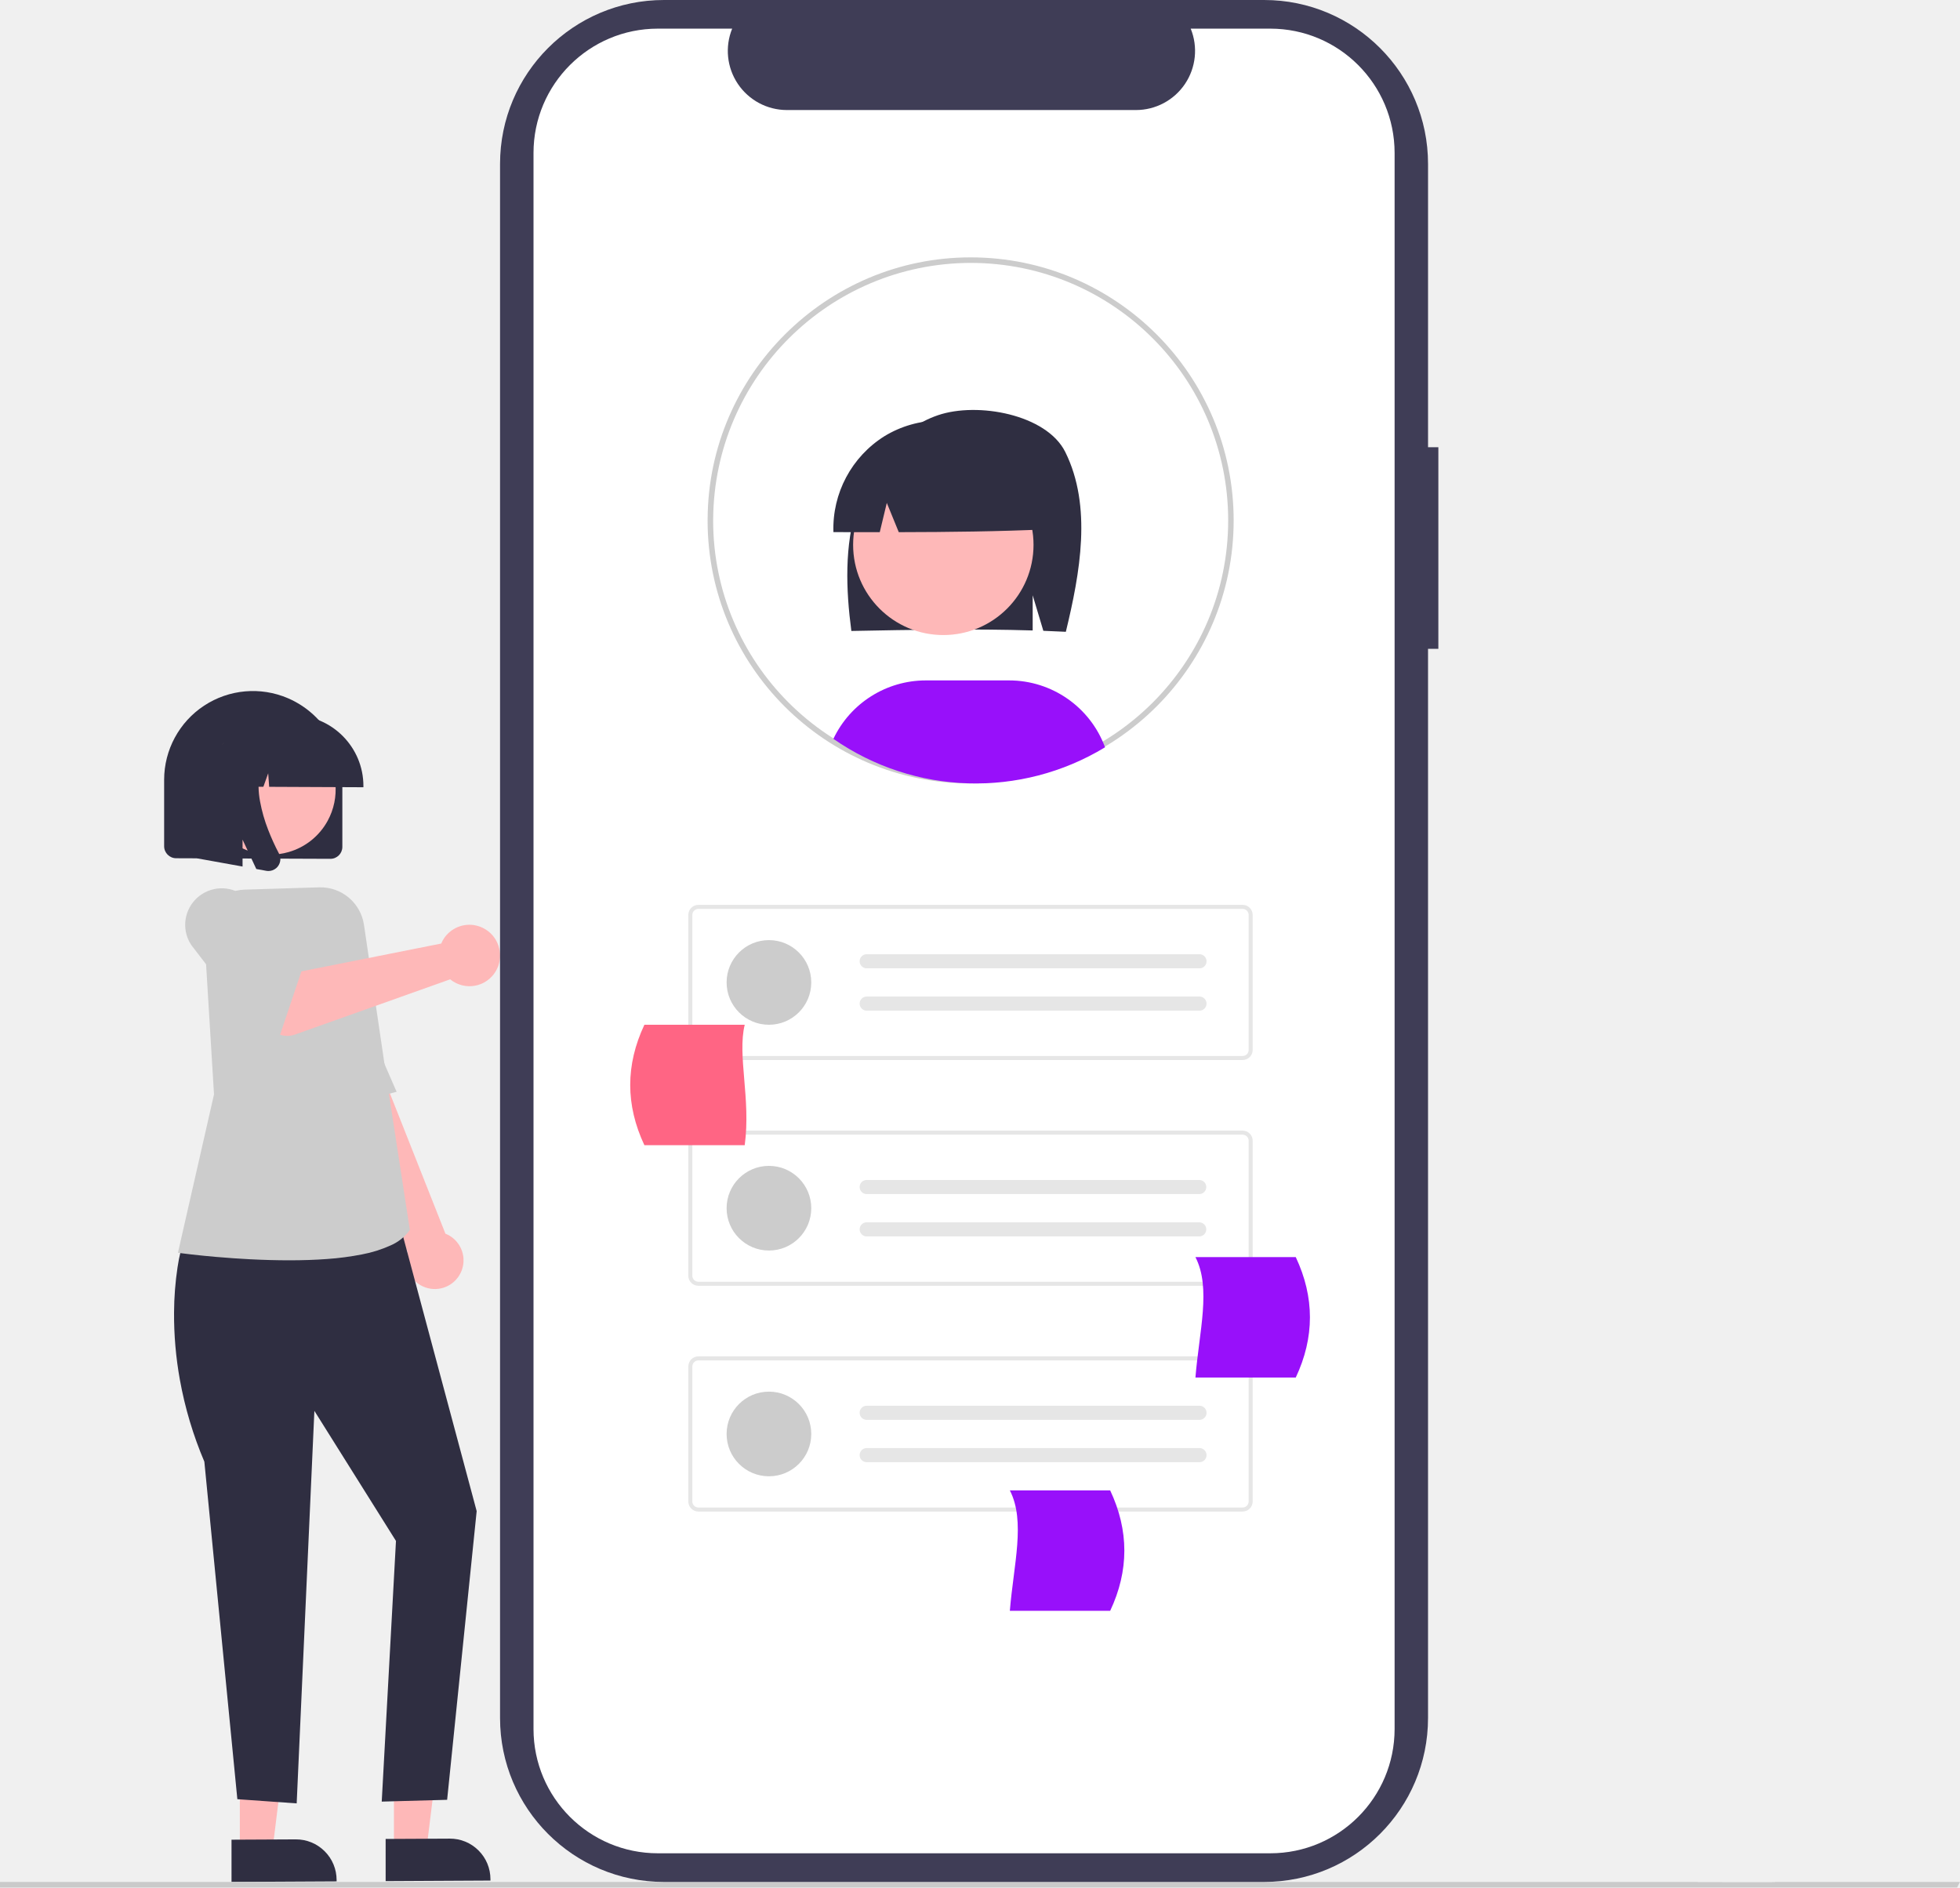
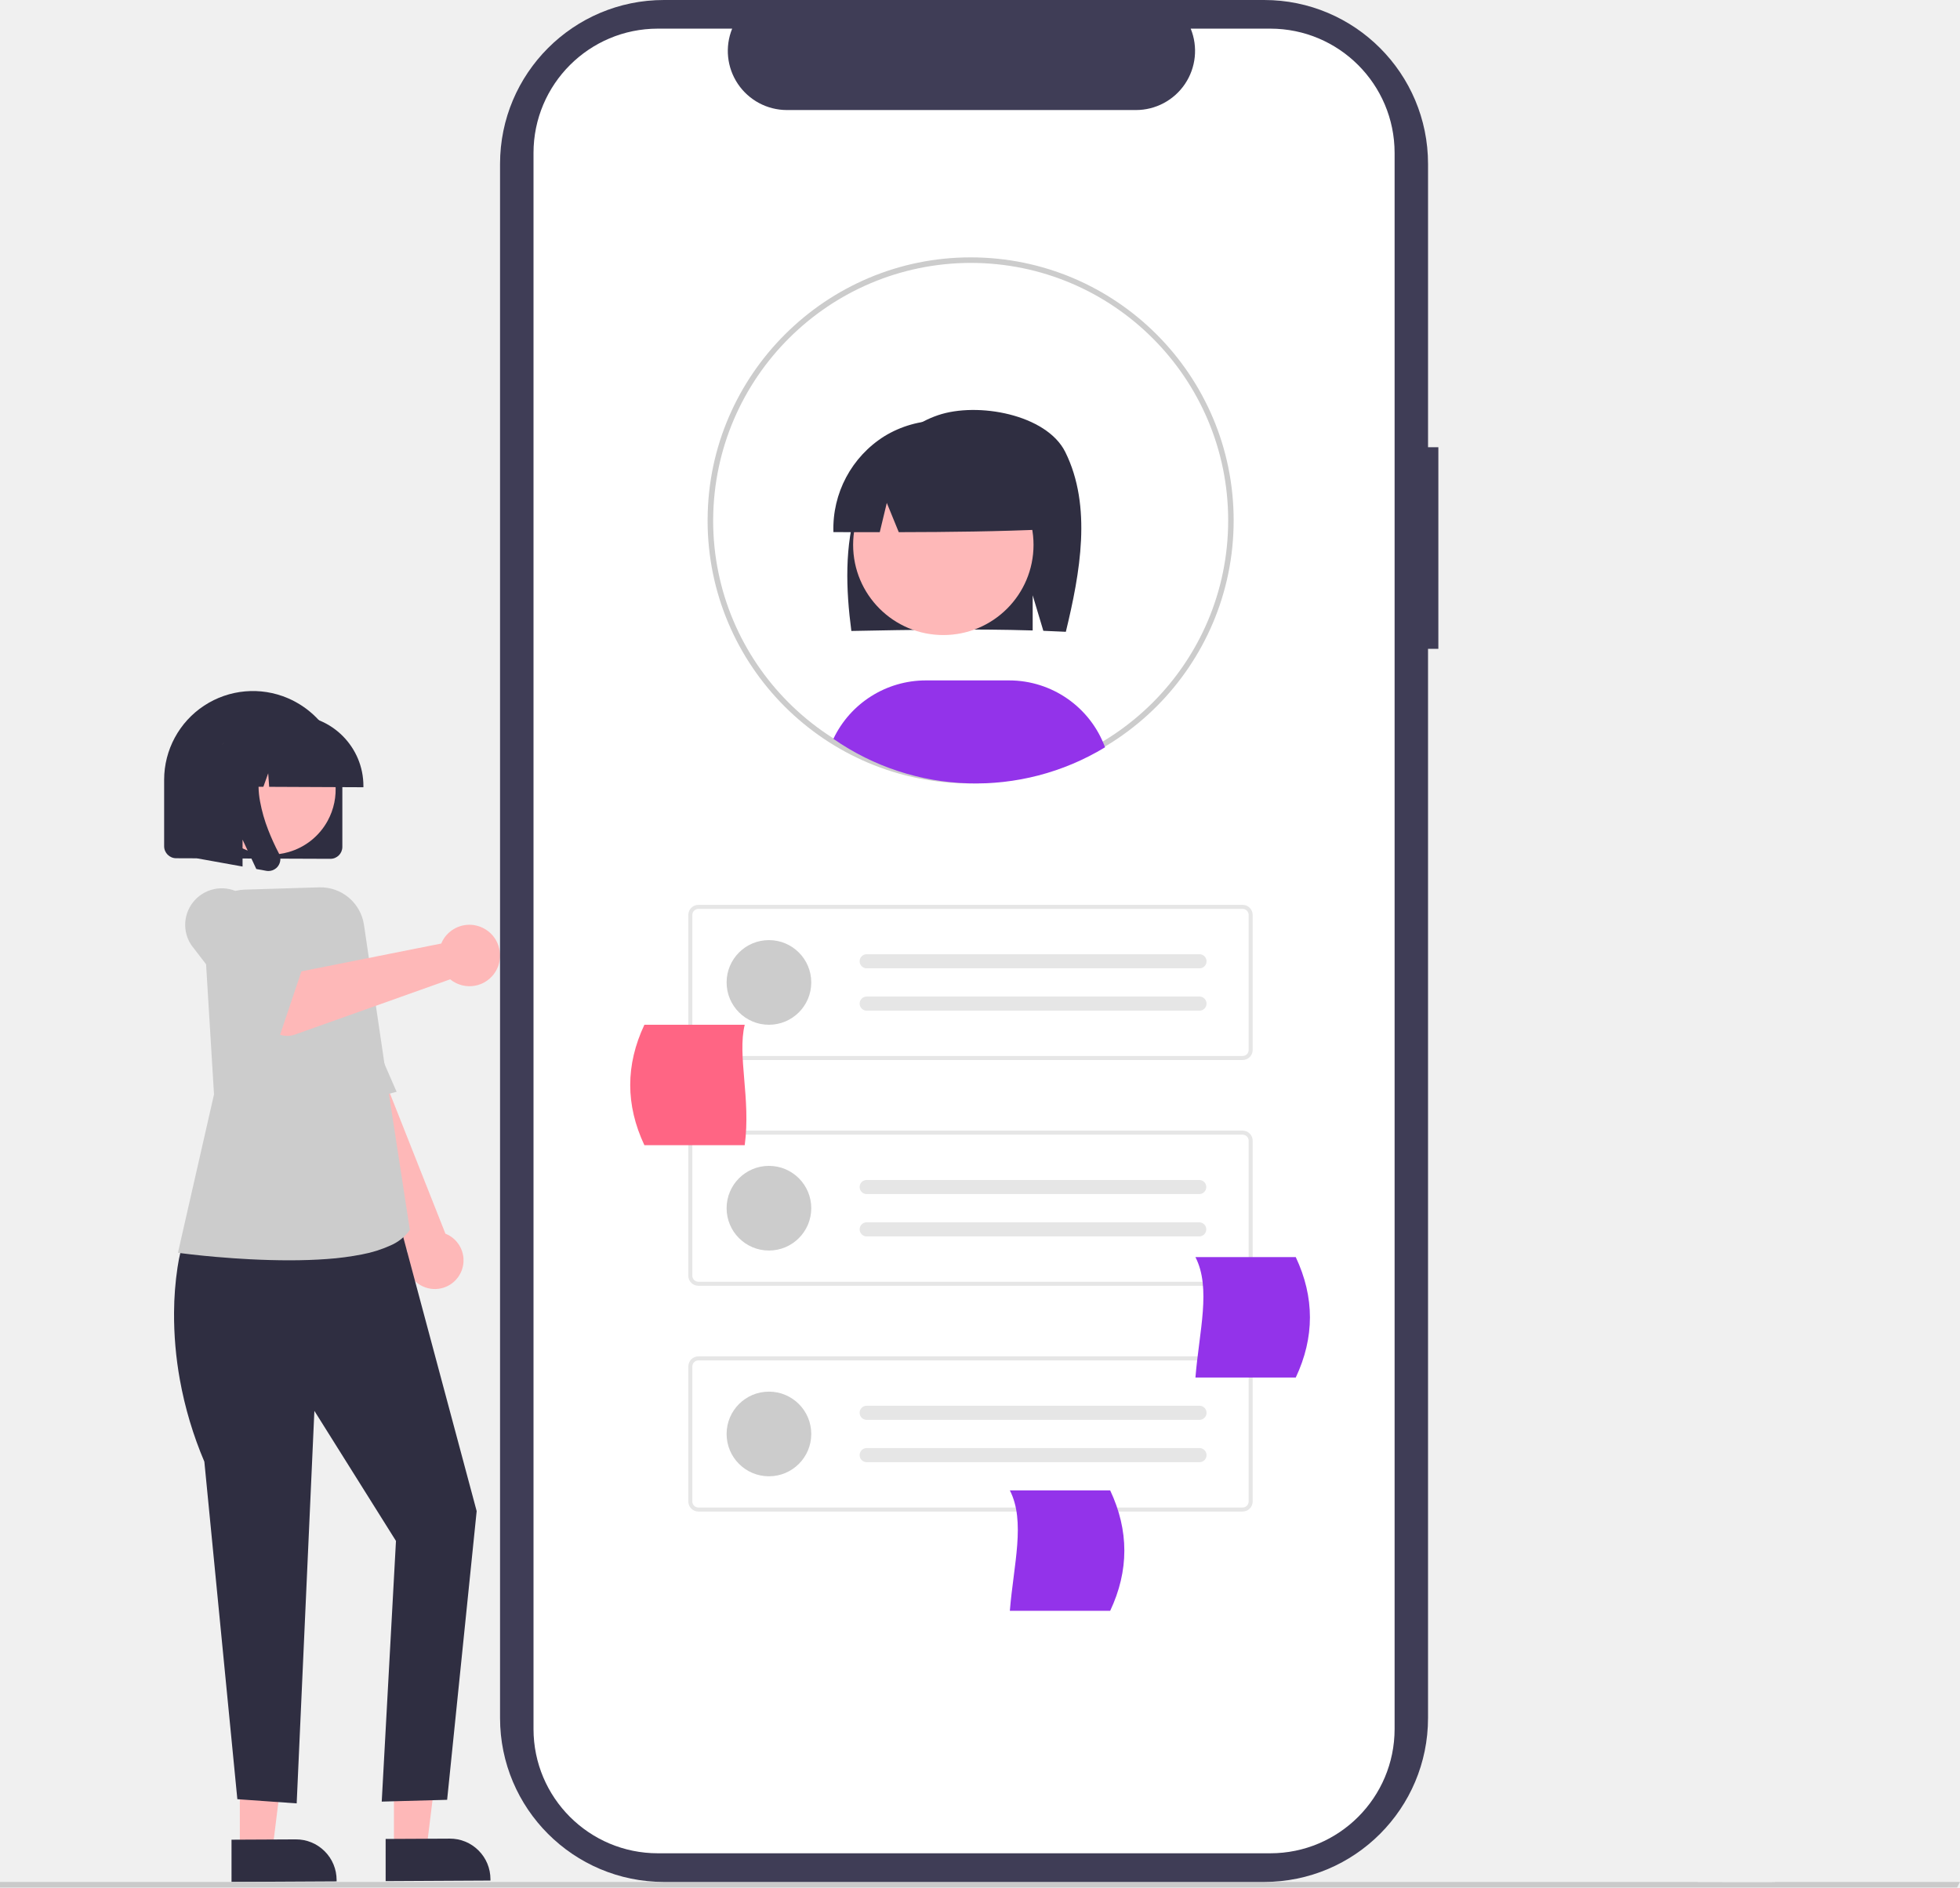
<svg xmlns="http://www.w3.org/2000/svg" width="740.245" height="712.818" viewBox="0 0 740.245 712.818" role="img" artist="Katerina Limpitsouni" source="https://undraw.co/">
  <g id="b95fdd39-fb5a-4a72-9890-fbc16aea09e3" data-name="Group 193">
    <g id="fe98ab94-e9cb-45d5-93d2-a323ca3f1bc1" data-name="Group 191">
      <path id="af195c9f-bb19-4a02-bf73-25c746785d44-564" data-name="Path 5" d="M403.382,575.156a10.819,10.819,0,0,1-19.58-8.858l-41.809-85.893,20.013-12.136,36.107,91.236q.207.08.408.169.201.089.4.184l.4.2a4.055,4.055,0,0,1,.39.223,10.832,10.832,0,0,1,3.678,14.868Z" transform="translate(-229.8775 -93.591)" fill="#feb8b8" />
      <path id="b7be7d01-601a-466d-ae41-9577dbbca8ac-565" data-name="Path 8" d="M349.974,513.524l29.7-7.613s-.97-2.192-2.546-5.824-3.778-8.7-6.255-14.446-5.225-12.174-7.91-18.525-5.3-12.625-7.494-18.063-4.7-8.7-7.207-10.521a9.909,9.909,0,0,0-7.283-1.936,14.074,14.074,0,0,0-5.635,2.145,15.338,15.338,0,0,0-2.262,1.717l-6.886,12.523Z" transform="translate(-229.8775 -93.591)" fill="#ccc" />
      <path id="b3095e15-ab7d-4e65-96a4-41698fa4f221-566" data-name="Path 1-2" d="M320.459,744.87l18.176-.071-5.861,47.494-12.315.062Z" transform="translate(-229.8775 -93.591)" fill="#feb8b8" />
      <path id="a302ec2b-66fd-4123-9cb3-cd16e4233762-567" data-name="Path 2" d="M317.319,804.304l39.687-.21v-.5a15.567,15.567,0,0,0-.3-3.034,15.177,15.177,0,0,0-2.288-5.513,15.585,15.585,0,0,0-4.292-4.271,15.186,15.186,0,0,0-5.525-2.264,15.567,15.567,0,0,0-3.036-.28h0l-24.25.119Z" transform="translate(-229.8775 -93.591)" fill="#2f2e41" />
      <path id="aeeb1cd5-fa3a-4274-bafd-7f40084de8d2-568" data-name="Path 3" d="M378.657,744.646l18.124-.071-5.842,47.429-12.281.062Z" transform="translate(-229.8775 -93.591)" fill="#feb8b8" />
      <path id="ba1e98ed-d8f2-43c1-be39-19244e87f429-569" data-name="Path 4" d="M375.526,803.996l39.583-.208v-.5a15.574,15.574,0,0,0-.3-3.029,15.168,15.168,0,0,0-2.282-5.506,15.538,15.538,0,0,0-4.282-4.267,15.129,15.129,0,0,0-5.51-2.259,15.5,15.5,0,0,0-3.028-.279h0l-24.183.118Z" transform="translate(-229.8775 -93.591)" fill="#2f2e41" />
      <path id="a155f794-21b2-443d-9e35-67d51870e068-570" data-name="Path 6" d="M379.427,550.526l30.477,113.737L398.748,773.289l-24.7.681,5.378-98.444-30.815-49.129-6.683,148.242-22.409-1.583-12.461-127.459a144.741,144.741,0,0,1-9.256-30.992,138.004,138.004,0,0,1-2.19-25.321,118.405,118.405,0,0,1,1.314-17.073,62.499,62.499,0,0,1,1.231-6.26l9.087-9.212Z" transform="translate(-229.8775 -93.591)" fill="#2f2e41" />
      <path id="fa92fe00-8265-4df9-92a2-5e4b8684f88d-571" data-name="Path 2616" d="M339.047,569.549c5.125,0,9.935-.164,14.3-.489a107.342,107.342,0,0,0,13.268-1.746,47.246,47.246,0,0,0,10.821-3.407,17.364,17.364,0,0,0,7.019-5.539l.208-.3-8.33-54.214-8.983-60.957a16.613,16.613,0,0,0-16.95-14.2l-28.134.862a15.768,15.768,0,0,0-15.278,16.243q.007.238.022.476l3.693,60.622-13.623,59.8.965.135c.388.051,1.883.249,4.225.512,3.061.344,6.187.654,9.29.922,4.39.378,8.687.676,12.769.885C329.502,569.416,334.464,569.544,339.047,569.549Z" transform="translate(-229.8775 -93.591)" fill="#ccc" />
      <path id="a02ac6ff-2f2c-46ae-a320-a92bb579f594-572" data-name="Path 9" d="M354.659,417.927h.022a4.5,4.5,0,0,0,4.492-4.5V388.346a33.522,33.522,0,0,0-2.644-13.082,34.061,34.061,0,0,0-17.9-17.99,33.54,33.54,0,0,0-46.761,30.772v25.121a4.499,4.499,0,0,0,.356,1.76,4.576,4.576,0,0,0,2.41,2.416,4.518,4.518,0,0,0,1.761.363l58.264.221Z" transform="translate(-229.8775 -93.591)" fill="#2f2e41" />
      <path id="a9c6a018-88fd-40d4-8b44-5495c2df83a6-573" data-name="Ellipse 1" d="M310.328,379.744a24.725,24.725,0,0,0,28.59,35.616,24.437,24.437,0,0,0,14.702-11.777,24.725,24.725,0,0,0-28.571-35.606,24.437,24.437,0,0,0-14.719,11.768Z" transform="translate(-229.8775 -93.591)" fill="#feb8b8" />
      <path id="a5ddc204-0839-488c-806a-2c44d9da4652-574" data-name="Path 10" d="M367.128,390.388a26.517,26.517,0,0,0-2.092-10.346,26.927,26.927,0,0,0-14.152-14.224,26.529,26.529,0,0,0-10.346-2.144l-5.02-.025h-.169a26.472,26.472,0,0,0-26.455,26.488v.5l10.62.043,3.621-10.117.724,10.137,5.485.024,1.826-5.1.366,5.111,35.587.159Z" transform="translate(-229.8775 -93.591)" fill="#2f2e41" />
      <path id="b53d3ad0-d874-44f4-8830-ebcf508c0715-575" data-name="Path 11" d="M409.885,443.154a11.652,11.652,0,0,1,4.48,2.2,11.343,11.343,0,0,1,2.6,2.917,11.838,11.838,0,0,1,1.711,7.385,11.338,11.338,0,0,1-1.046,3.761,11.529,11.529,0,0,1-16.556,4.856q-.153-.1-.3-.2-.147-.1-.294-.207-.145-.106-.286-.215t-.279-.222l-58.6,20.857a8.832,8.832,0,0,1-10.129-3.164L317.286,461.885l16.8-11.311,8.812,10.011,53.632-10.669q.088-.209.182-.415t.2-.411q.1-.2.214-.406t.233-.4a11.52,11.52,0,0,1,12.527-5.128Z" transform="translate(-229.8775 -93.591)" fill="#feb8b8" />
      <path id="ea3ff0db-56f9-49fe-a255-68dfaf7efedd-576" data-name="Path 12" d="M341.954,454.268c-1.753-2.188-4.2-5.028-6.694-7.846s-5.017-5.61-6.924-7.7-3.189-3.473-3.189-3.473a13.81,13.81,0,0,0-25.087,10.189,13.61,13.61,0,0,0,2.06,5.048s1.912,2.5,4.8,6.236,6.747,8.706,10.642,13.648,7.828,9.859,10.86,13.488,5.167,5.974,5.467,5.773l10.577-31.442C344.765,457.987,343.707,456.456,341.954,454.268Z" transform="translate(-229.8775 -93.591)" fill="#ccc" />
      <path id="a9611ebe-3bd3-473e-9d8d-437c05f39574-577" data-name="Path 13" d="M335.675,417.136a4.423,4.423,0,0,1-.186,2.428,4.523,4.523,0,0,1-.593,1.114,4.574,4.574,0,0,1-.734.79,4.487,4.487,0,0,1-2.916,1.06q-.1,0-.2-.006t-.2-.014q-.1-.008-.2-.022t-.2-.032l-3.769-.685-5.192-11.092v10.16l-17.138-3.085V374.636l28.73.138-.71.825a19.76,19.76,0,0,0-4.474,9.724,32.211,32.211,0,0,0,.207,10.957,58.099,58.099,0,0,0,3.059,10.7,85.611,85.611,0,0,0,4.086,8.97A4.515,4.515,0,0,1,335.675,417.136Z" transform="translate(-229.8775 -93.591)" fill="#2f2e41" />
    </g>
    <path id="b86d4de9-0cff-4c8a-ba1d-90db5f791b61-578" data-name="Path 2533" d="M969.032,806.409h-739.154v-2.105h740.245Z" transform="translate(-229.8775 -93.591)" fill="#cacaca" />
    <path id="a91d7220-8c5a-4469-a964-f9fb6eeff2ab-579" data-name="Path 339" d="M773.113,262.483h-3.9V155.506a61.915,61.915,0,0,0-61.915-61.915h-226.65a61.915,61.915,0,0,0-61.916,61.914V742.389a61.915,61.915,0,0,0,61.915,61.915h226.648a61.915,61.915,0,0,0,61.915-61.915V338.631h3.9Z" transform="translate(-229.8775 -93.591)" fill="#3f3d56" />
    <path id="bf5182e6-9a46-4ce3-a6bb-8e5b95c0b95d-580" data-name="Path 340" d="M756.586,151.359V746.534a46.959,46.959,0,0,1-46.942,46.952h-231.3a46.966,46.966,0,0,1-46.973-46.952V151.359a46.965,46.965,0,0,1,46.971-46.951h28.058a22.329,22.329,0,0,0,20.656,30.74h131.868a22.329,22.329,0,0,0,20.656-30.74h30.055a46.959,46.959,0,0,1,46.951,46.942Z" transform="translate(-229.8775 -93.591)" fill="#fff" />
    <path id="befb231b-3654-4dfe-ba25-bde2f69c3c75-581" data-name="Path 45" d="M596.458,389.465a99.3,99.3,0,0,1-99.337-99.254v-.088c0-.208,0-.427.012-.635.3-54.4,44.863-98.7,99.325-98.7a99.337,99.337,0,0,1,.011,198.674h-.011Zm0-196.587a97.454,97.454,0,0,0-97.233,96.677c-.011.222-.011.4-.011.569a97.258,97.258,0,1,0,97.27-97.246h-.026Z" transform="translate(-229.8775 -93.591)" fill="#ccc" />
    <path id="fe627b68-f6c4-4b39-818a-896f79516f98-582" data-name="Path 39" d="M699.18,493.908h-205.537a3.81,3.81,0,0,1-3.806-3.806V439.118a3.811,3.811,0,0,1,3.806-3.806h205.537a3.811,3.811,0,0,1,3.806,3.806v50.985a3.811,3.811,0,0,1-3.806,3.806Zm-205.537-57.074a2.286,2.286,0,0,0-2.284,2.284v50.985a2.286,2.286,0,0,0,2.284,2.284h205.537a2.286,2.286,0,0,0,2.284-2.284V439.118a2.286,2.286,0,0,0-2.284-2.284Z" transform="translate(-229.8775 -93.591)" fill="#e6e6e6" />
    <circle id="efff077a-6dff-49bd-9bfe-dfa54dc61d00" data-name="Ellipse 5" cx="290.408" cy="371.018" r="15.986" fill="#ccc" />
    <path id="e513cc1a-fc4f-42ad-8a97-aa208a4af049-583" data-name="Path 40" d="M557.207,453.952a2.664,2.664,0,0,0,0,5.329h125.605a2.665,2.665,0,0,0,.204-5.326q-.059-.002-.117-.002H557.207Z" transform="translate(-229.8775 -93.591)" fill="#e6e6e6" />
    <path id="bb8a7882-db95-48e4-aaaf-3489ee3aa336-584" data-name="Path 41" d="M557.207,469.937a2.664,2.664,0,0,0,0,5.329h125.605a2.665,2.665,0,0,0,.204-5.326q-.059-.002-.117-.002H557.207Z" transform="translate(-229.8775 -93.591)" fill="#e6e6e6" />
    <path id="af101daf-449f-4d16-aa98-172f4a8df39f-585" data-name="Path 42" d="M699.18,579.167h-205.537a3.81,3.81,0,0,1-3.806-3.806V524.377a3.811,3.811,0,0,1,3.806-3.806h205.537a3.811,3.811,0,0,1,3.806,3.806v50.985A3.811,3.811,0,0,1,699.18,579.167Zm-205.537-57.074a2.286,2.286,0,0,0-2.284,2.284v50.985a2.286,2.286,0,0,0,2.284,2.284h205.537a2.286,2.286,0,0,0,2.284-2.284V524.377a2.286,2.286,0,0,0-2.284-2.284Z" transform="translate(-229.8775 -93.591)" fill="#e6e6e6" />
    <circle id="a7593987-c694-475c-8cff-40adb8bae00c" data-name="Ellipse 6" cx="290.408" cy="456.278" r="15.986" fill="#ccc" />
    <path id="ad8313dd-202d-4f4d-8eaf-20c5dd40192b-586" data-name="Path 43" d="M557.207,539.208a2.664,2.664,0,0,0,0,5.329h125.605a2.665,2.665,0,0,0,.087-5.328H557.207Z" transform="translate(-229.8775 -93.591)" fill="#e6e6e6" />
    <path id="bde7542a-4575-40bb-a917-747fdde14d1d-587" data-name="Path 44" d="M557.207,555.197a2.664,2.664,0,1,0,0,5.329h125.605a2.665,2.665,0,0,0,.087-5.328H557.207Z" transform="translate(-229.8775 -93.591)" fill="#e6e6e6" />
    <path id="a41ae643-d6fa-4218-bc02-a84cd2f042d5-588" data-name="Path 39-2" d="M699.18,664.425h-205.537a3.81,3.81,0,0,1-3.806-3.806V609.635a3.811,3.811,0,0,1,3.806-3.806h205.537a3.811,3.811,0,0,1,3.806,3.806V660.62a3.811,3.811,0,0,1-3.806,3.806Zm-205.537-57.074a2.286,2.286,0,0,0-2.284,2.284V660.62a2.286,2.286,0,0,0,2.284,2.284h205.537a2.286,2.286,0,0,0,2.284-2.284V609.635a2.286,2.286,0,0,0-2.284-2.284Z" transform="translate(-229.8775 -93.591)" fill="#e6e6e6" />
    <circle id="eb2f5380-5bf4-43e0-97aa-e300553d76c9" data-name="Ellipse 5-2" cx="290.408" cy="541.537" r="15.986" fill="#ccc" />
    <path id="ef612e73-fc19-47d8-a2d1-12e834e71e5a-589" data-name="Path 40-2" d="M557.207,624.469a2.664,2.664,0,0,0,0,5.329h125.605a2.665,2.665,0,0,0,.204-5.326q-.059-.002-.117-.002H557.207Z" transform="translate(-229.8775 -93.591)" fill="#e6e6e6" />
    <path id="ad1dc7cf-bcbc-43ff-98c3-5442d39a009f-590" data-name="Path 41-2" d="M557.207,640.456a2.664,2.664,0,0,0,0,5.329h125.605a2.665,2.665,0,0,0,.204-5.326q-.059-.002-.117-.002H557.207Z" transform="translate(-229.8775 -93.591)" fill="#e6e6e6" />
    <path id="b33d3e33-77f1-4447-818b-aa04c3ab1cfa-591" data-name="Path 2596" d="M473.247,526.066h37.893c2.37-17.488-2.859-33.814,0-45.472h-37.893Q462.546,503.332,473.247,526.066Z" transform="translate(-229.8775 -93.591)" fill="#ff6584" />
-     <path id="abd26155-66b6-4810-8bdf-9fb8037578d3-592" data-name="Path 2597" d="M719.258,613.813h-37.894c1.421-17.484,6-33.811,0-45.472h37.893Q729.959,591.076,719.258,613.813Z" transform="translate(-229.8775 -93.591)" fill="#9810fa" />
-     <path id="aae68d36-acd6-4520-9385-77d0caf729f0-593" data-name="Path 2597-2" d="M649.166,701.914h-37.894c1.421-17.484,6-33.811,0-45.472h37.893Q659.867,679.177,649.166,701.914Z" transform="translate(-229.8775 -93.591)" fill="#9810fa" />
-     <path id="b809e61f-e113-4687-852e-0d1aa1d72eef-594" data-name="Path 2595" d="M647.224,375.807a94.181,94.181,0,0,1-102.6-3.189,38.671,38.671,0,0,1,34.9-22.069h31.458a38.626,38.626,0,0,1,36.244,25.262Z" transform="translate(-229.8775 -93.591)" fill="#9810fa" />
+     <path id="abd26155-66b6-4810-8bdf-9fb8037578d3-592" data-name="Path 2597" d="M719.258,613.813h-37.894c1.421-17.484,6-33.811,0-45.472h37.893Q729.959,591.076,719.258,613.813Z" transform="translate(-229.8775 -93.591)" fill="#9333ea" />
+     <path id="aae68d36-acd6-4520-9385-77d0caf729f0-593" data-name="Path 2597-2" d="M649.166,701.914h-37.894c1.421-17.484,6-33.811,0-45.472h37.893Q659.867,679.177,649.166,701.914Z" transform="translate(-229.8775 -93.591)" fill="#9333ea" />
+     <path id="b809e61f-e113-4687-852e-0d1aa1d72eef-594" data-name="Path 2595" d="M647.224,375.807a94.181,94.181,0,0,1-102.6-3.189,38.671,38.671,0,0,1,34.9-22.069h31.458a38.626,38.626,0,0,1,36.244,25.262Z" transform="translate(-229.8775 -93.591)" fill="#9333ea" />
    <g id="b4b23dfd-a70a-4bfa-a0ec-e0b9fbca8bb1" data-name="Group 192">
      <path id="f2763f3e-78f9-4b43-a903-a3fe53ad4a45-595" data-name="Path 1133" d="M553.547,284.61c4.758-15.163,15.578-29.07,30.541-34.2s41.068-.335,48.125,13.894c10.169,20.507,5.6,45.62.208,67.885-2.812-.149-5.65-.266-8.5-.372l-4.026-13.419v13.287c-22.215-.687-45.343-.257-68.483.188C549.342,316.113,548.789,299.773,553.547,284.61Z" transform="translate(-229.8775 -93.591)" fill="#2f2e41" />
      <circle id="eecf4506-21ab-40dd-8b32-4db21377c650" data-name="Ellipse 507" cx="356.271" cy="205.762" r="34.067" fill="#feb8b8" />
      <path id="bb1dea60-cbdf-449a-8984-6a3a37f92790-596" data-name="Path 1145" d="M563.928,258.308a40.308,40.308,0,0,1,61.283,35.179c-17.939.825-36.783,1.04-55.89,1.077l-4.519-11.053-2.662,11.06q-8.733,0-17.5-.023A41.157,41.157,0,0,1,563.928,258.308Z" transform="translate(-229.8775 -93.591)" fill="#2f2e41" />
    </g>
    <path id="a34394a5-3b6f-4dbd-b680-62200c75c4a0-597" data-name="Path 2352" d="M904.161,774.243a106.361,106.361,0,0,1-4.968,29.4c-.069.221-.142.439-.214.659h-18.543c.02-.2.04-.419.059-.659,1.236-14.213,8.364-100.716-.158-115.509C881.083,689.335,905.595,729.082,904.161,774.243Z" transform="translate(-229.8775 -93.591)" fill="#f0f0f0" />
    <path id="a4311caa-1619-4625-9a30-9ee577173a6d-598" data-name="Path 2353" d="M901.185,802.925c-.324.462-.662.924-1.007,1.379h-29.088c.221-.393.476-.855.772-1.379,4.806-8.674,19.029-34.6,32.233-61.487,14.189-28.889,27.206-58.873,26.11-69.726C930.542,674.16,940.357,748.774,901.185,802.925Z" transform="translate(-229.8775 -93.591)" fill="#f0f0f0" />
  </g>
</svg>
